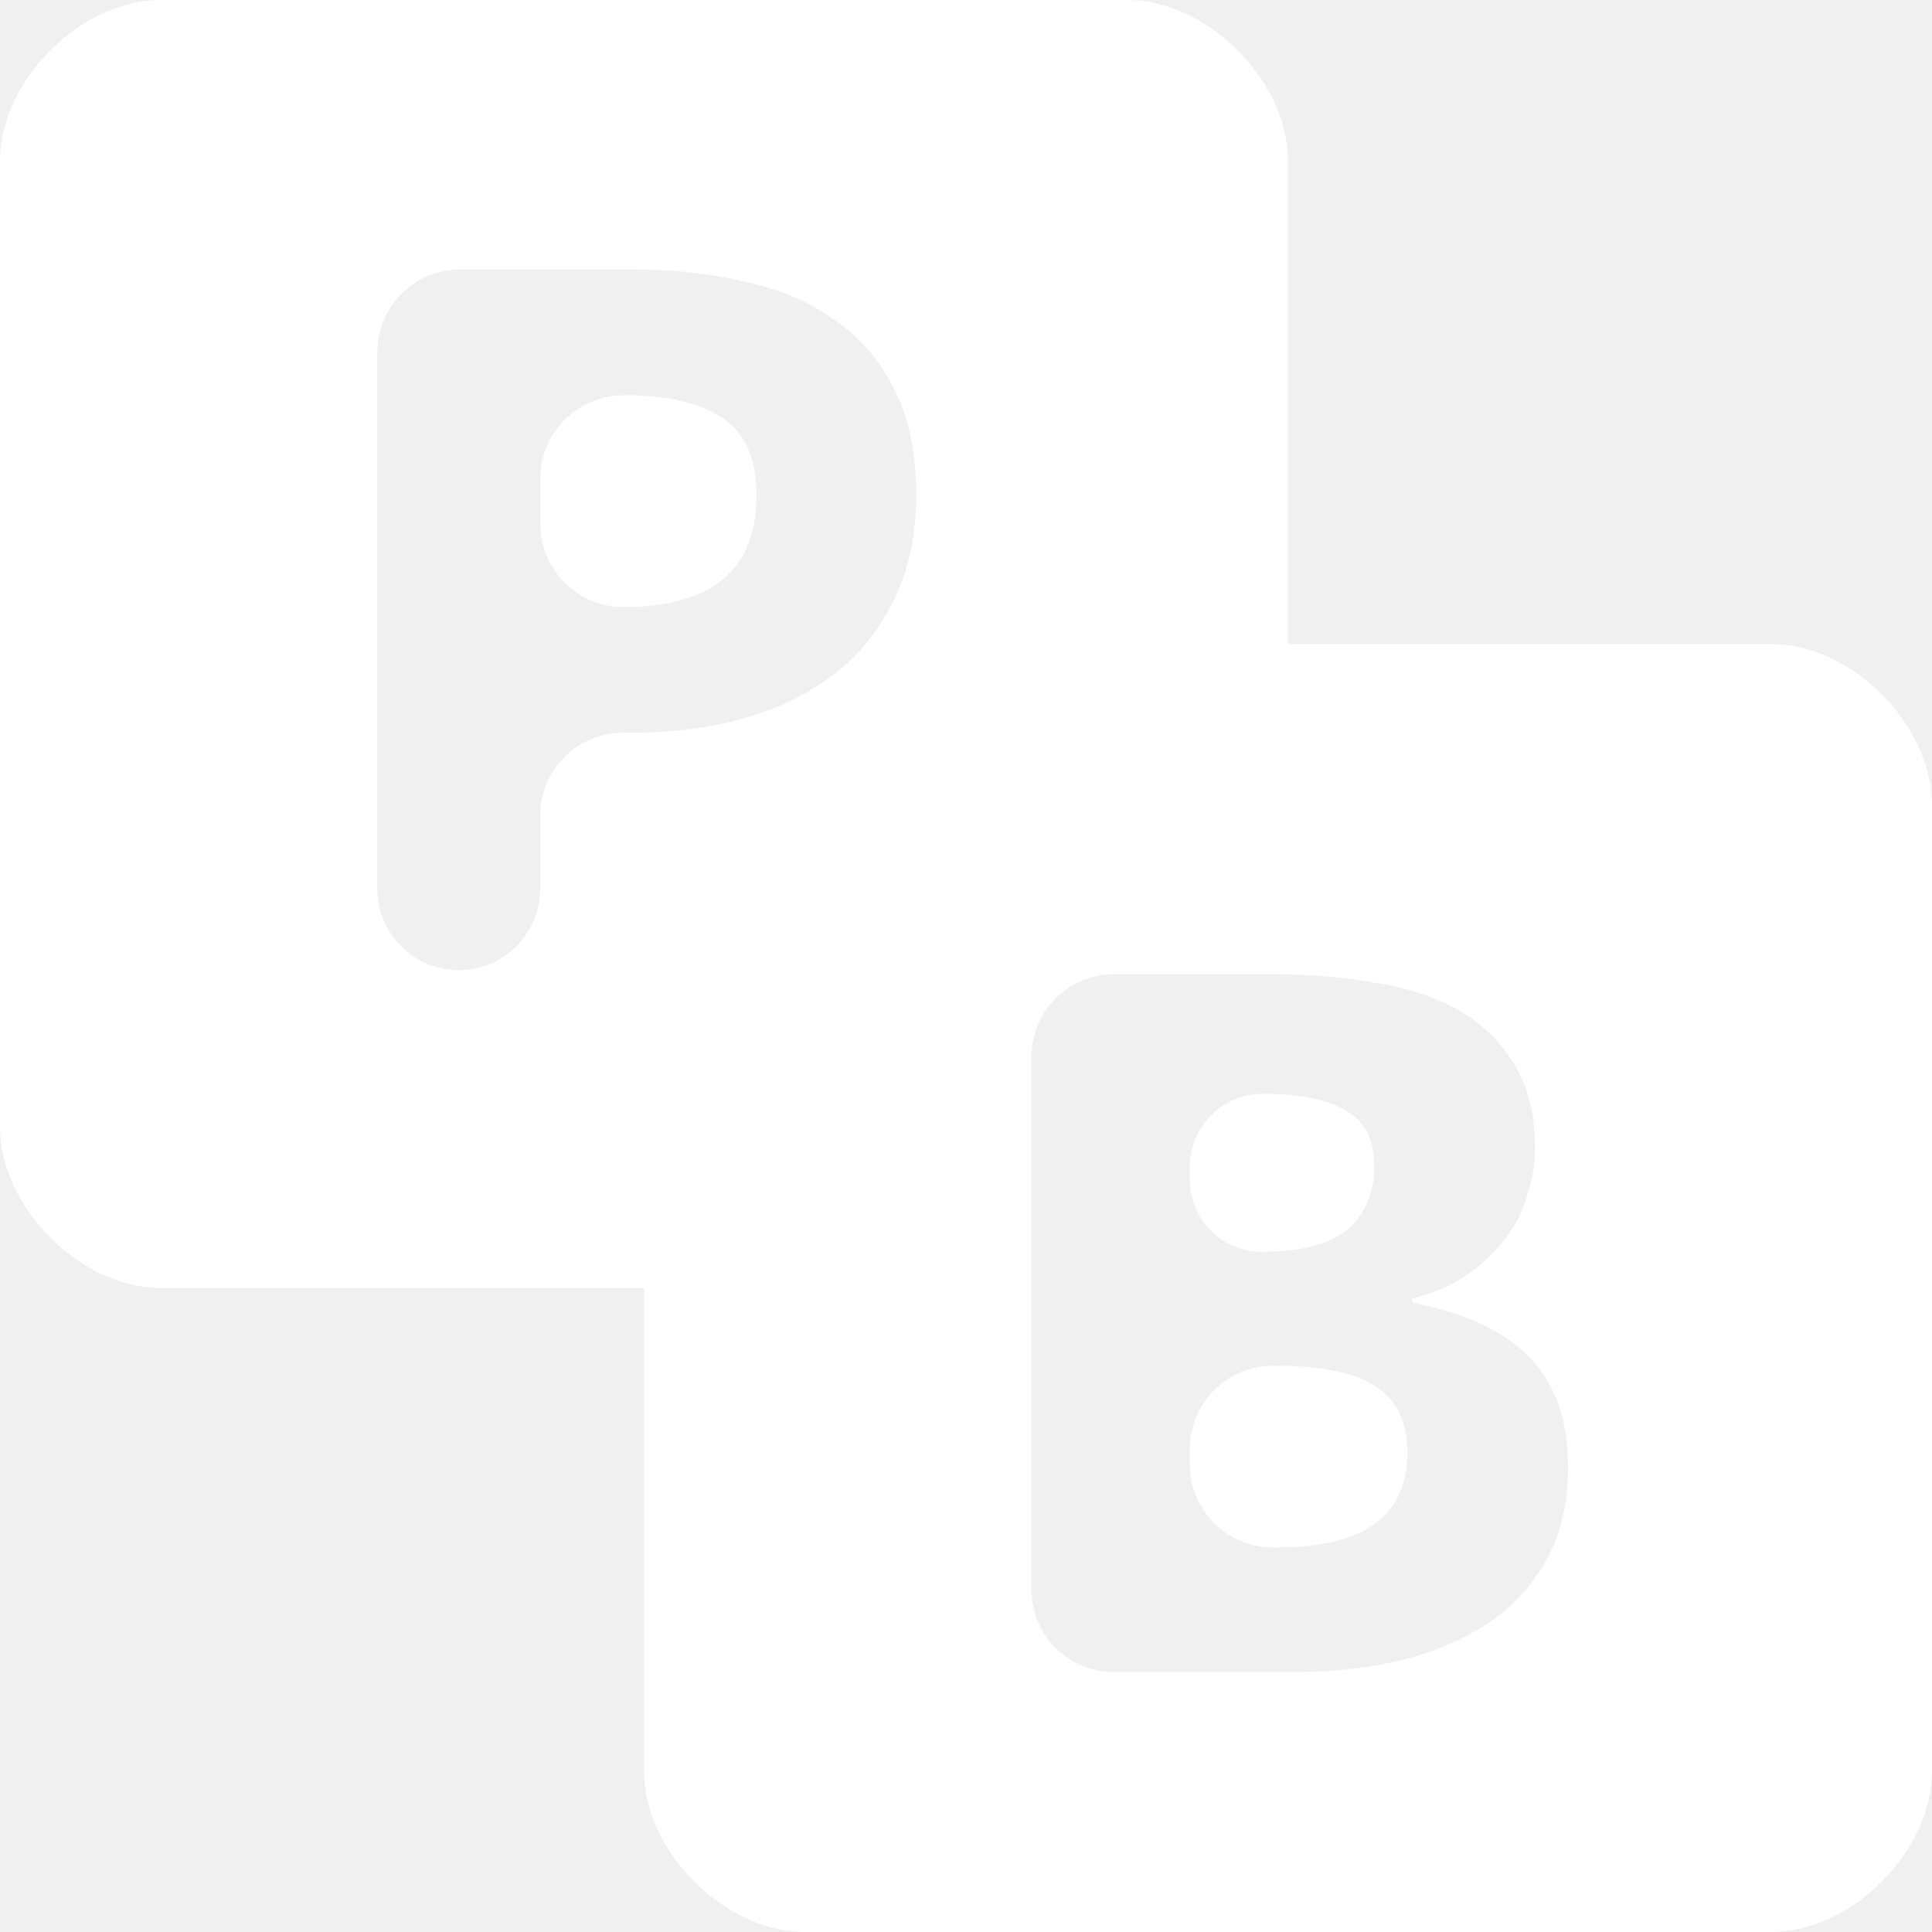
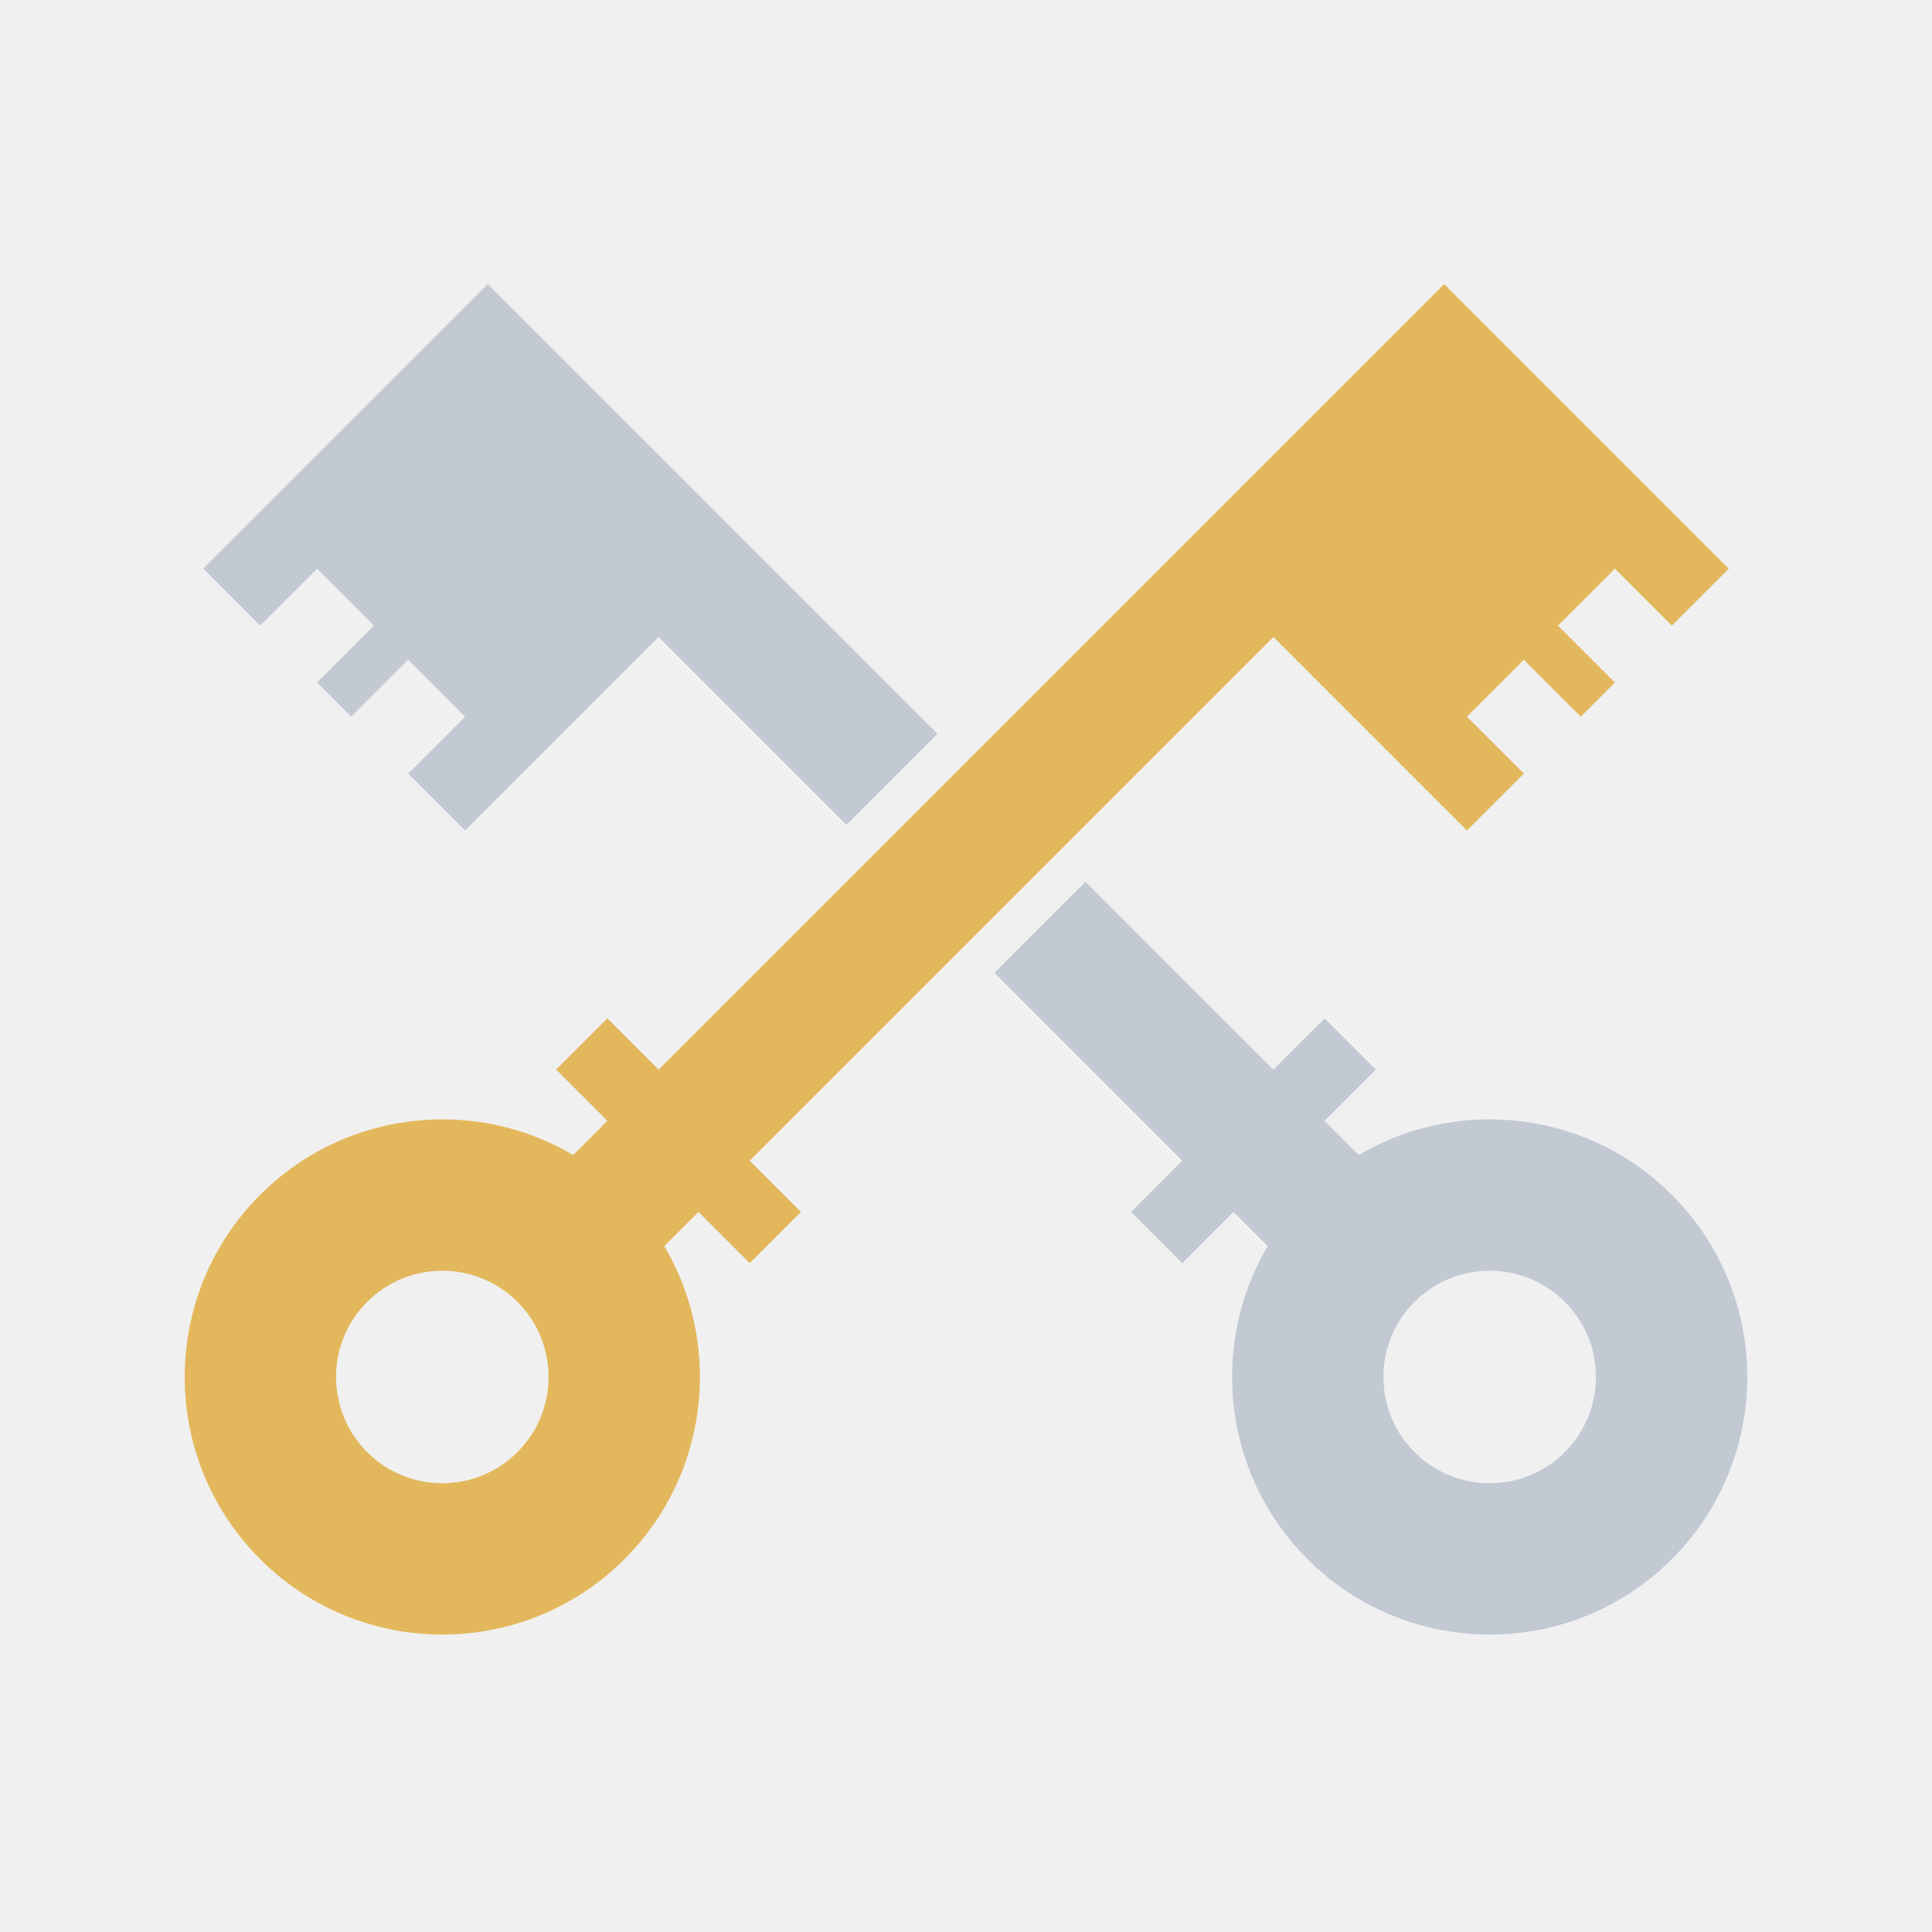
- <svg xmlns="http://www.w3.org/2000/svg" width="21" height="21" fill="none">
-   <path fill="#fff" d="M6.777 4.296q.711 0 1.073.246.373.245.373.841c0 .81-.482 1.215-1.446 1.215-.498 0-.904-.404-.904-.901v-.498c0-.498.406-.901.904-.901m7.104 10.548q.732 0 1.069.222.348.222.348.724c-0.0.685-.473 1.028-1.417 1.028h-.047c-.498 0-.901-.404-.901-.901v-.172a.901.901 0 0 1 .901-.901zm-.156-2.956c.416 0 .721.063.913.187q.3.175.3.595c0 .296-.097.526-.289.689q-.288.245-.935.246a.781.781 0 0 1-.781-.781v-.144a.792.792 0 0 1 .792-.792" />
-   <path fill="#fff" fill-rule="evenodd" d="M14 1.75C14 .875 13.125 0 12.25 0H1.75C.875 0 0 .875 0 1.75v10.5C0 13.125.875 14 1.75 14H7v5.25c0 .875.875 1.75 1.75 1.75h10.5c.875 0 1.75-.875 1.75-1.75V8.75C21 7.875 20.125 7 19.25 7H14zM4.101 3.83c0-.498.404-.901.901-.901h1.883q.639 0 1.193.129.567.117.976.409c.281.187.503.44.664.759q.241.467.241 1.157-0.0.666-.254 1.157c-.161.327-.382.596-.663.806-.281.21-.607.366-.977.467q-.554.152-1.181.151h-.111a.901.901 0 0 0-.901.901v.794a.886.886 0 0 1-.886.886c-.489 0-.885-.397-.885-.886zm7.11 7.657a.897.897 0 0 1 .897-.897h1.72q.61 0 1.123.093.526.081.909.302c.255.147.454.342.598.582q.227.361.227.907-0.0.256-.084.512a1.42 1.42 0 0 1-.238.477c-.112.147-.252.279-.419.395q-.243.169-.576.251a.029.029 0 0 0-.022.028c0 .014.01.025.024.028.546.102.961.295 1.244.578q.43.43.43 1.198 0 .581-.227 1-.227.419-.634.698-.406.268-.956.408-.538.128-1.172.128h-1.947c-.495 0-.897-.402-.897-.897z" clip-rule="evenodd" />
+ <svg xmlns="http://www.w3.org/2000/svg" viewBox="-60 -60 120 120" role="img" aria-labelledby="t">
+   <defs>
+     <mask id="m-cut" maskUnits="userSpaceOnUse" x="-70" y="-70" width="140" height="140">
+       <rect x="-70" y="-70" width="140" height="140" fill="#fff" />
+       <path d="M-4.0 -55H4.0V22H-4.0ZM-8.5 14h17v4.5h-17ZM3.5 -55H21.0V-50H16.0V-45.0H21.0V-42H16.0V-37.0H21.0V-32H3.5ZM0 21a16 16 0 1 1 0 32a16 16 0 1 1 0 -32ZM0 30.4a6.6 6.6 0 1 0 0 13.2a6.6 6.6 0 1 0 0 -13.2Z" transform="rotate(45) translate(0 9)" fill="#000" stroke="#000" stroke-width="5" stroke-linejoin="round" />
+     </mask>
+   </defs>
+   <g transform="translate(0 -7)">
+     <g mask="url(#m-cut)">
+       <path d="M-4.0 -55H4.0V22H-4.0ZM-8.5 14h17v4.5h-17ZM3.5 -55H21.0V-50H16.0V-45.0H21.0V-42H16.0V-37.0H21.0V-32H3.5ZM0 21a16 16 0 1 1 0 32a16 16 0 1 1 0 -32ZM0 30.4a6.6 6.6 0 1 0 0 13.2a6.6 6.6 0 1 0 0 -13.2Z" transform="rotate(-45) scale(-1 1) translate(0 9)" fill="#C2C9D3" fill-rule="nonzero" />
+     </g>
+     <path d="M-4.0 -55H4.0V22H-4.0ZM-8.5 14h17v4.5h-17ZM3.5 -55H21.0V-50H16.0V-45.0H21.0V-42H16.0V-37.0H21.0V-32H3.5ZM0 21a16 16 0 1 1 0 32a16 16 0 1 1 0 -32ZM0 30.4a6.6 6.6 0 1 0 0 13.2a6.6 6.6 0 1 0 0 -13.2Z" transform="rotate(45) translate(0 9)" fill="#E3B85C" fill-rule="nonzero" />
+   </g>
</svg>
